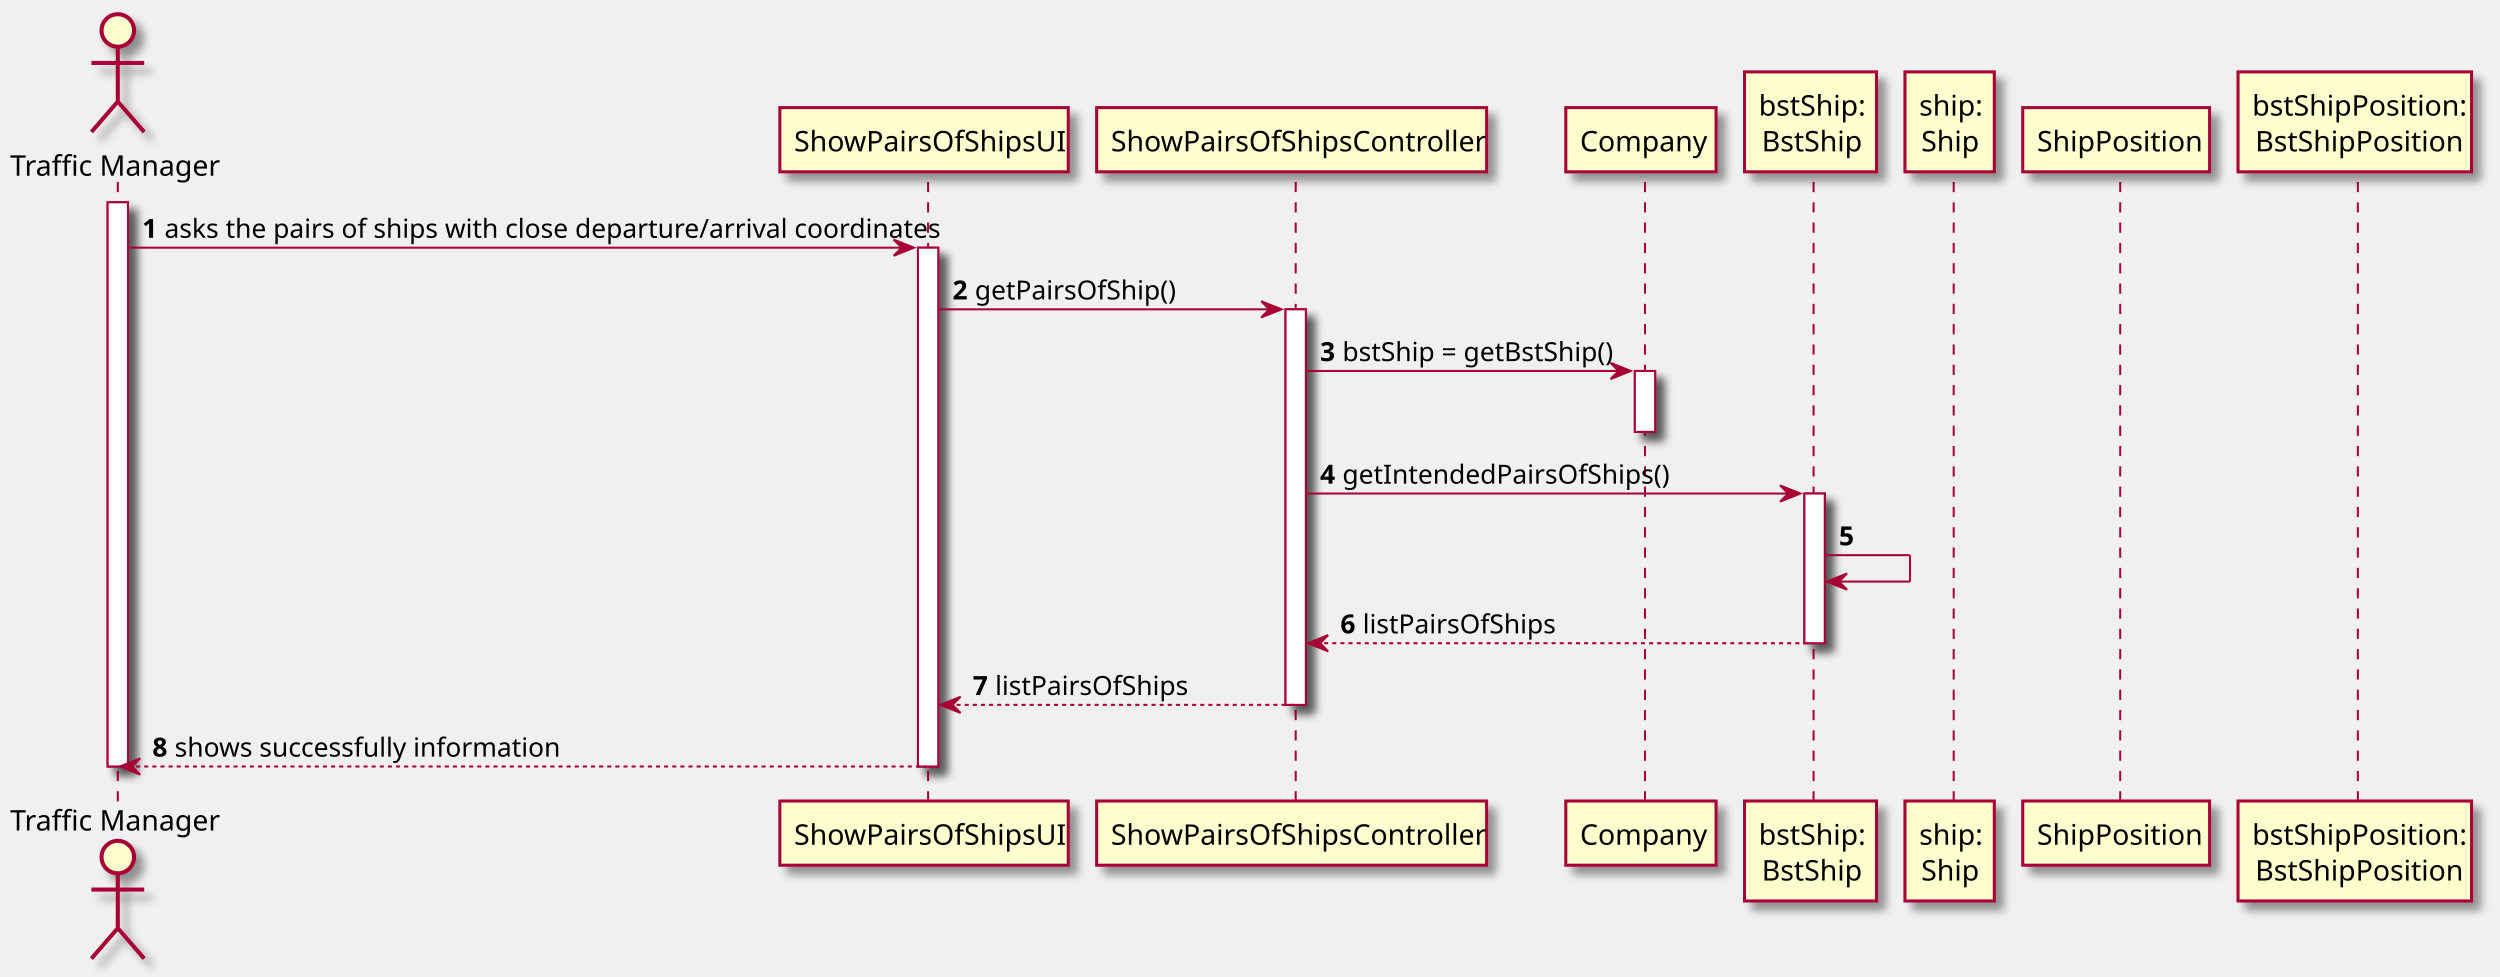
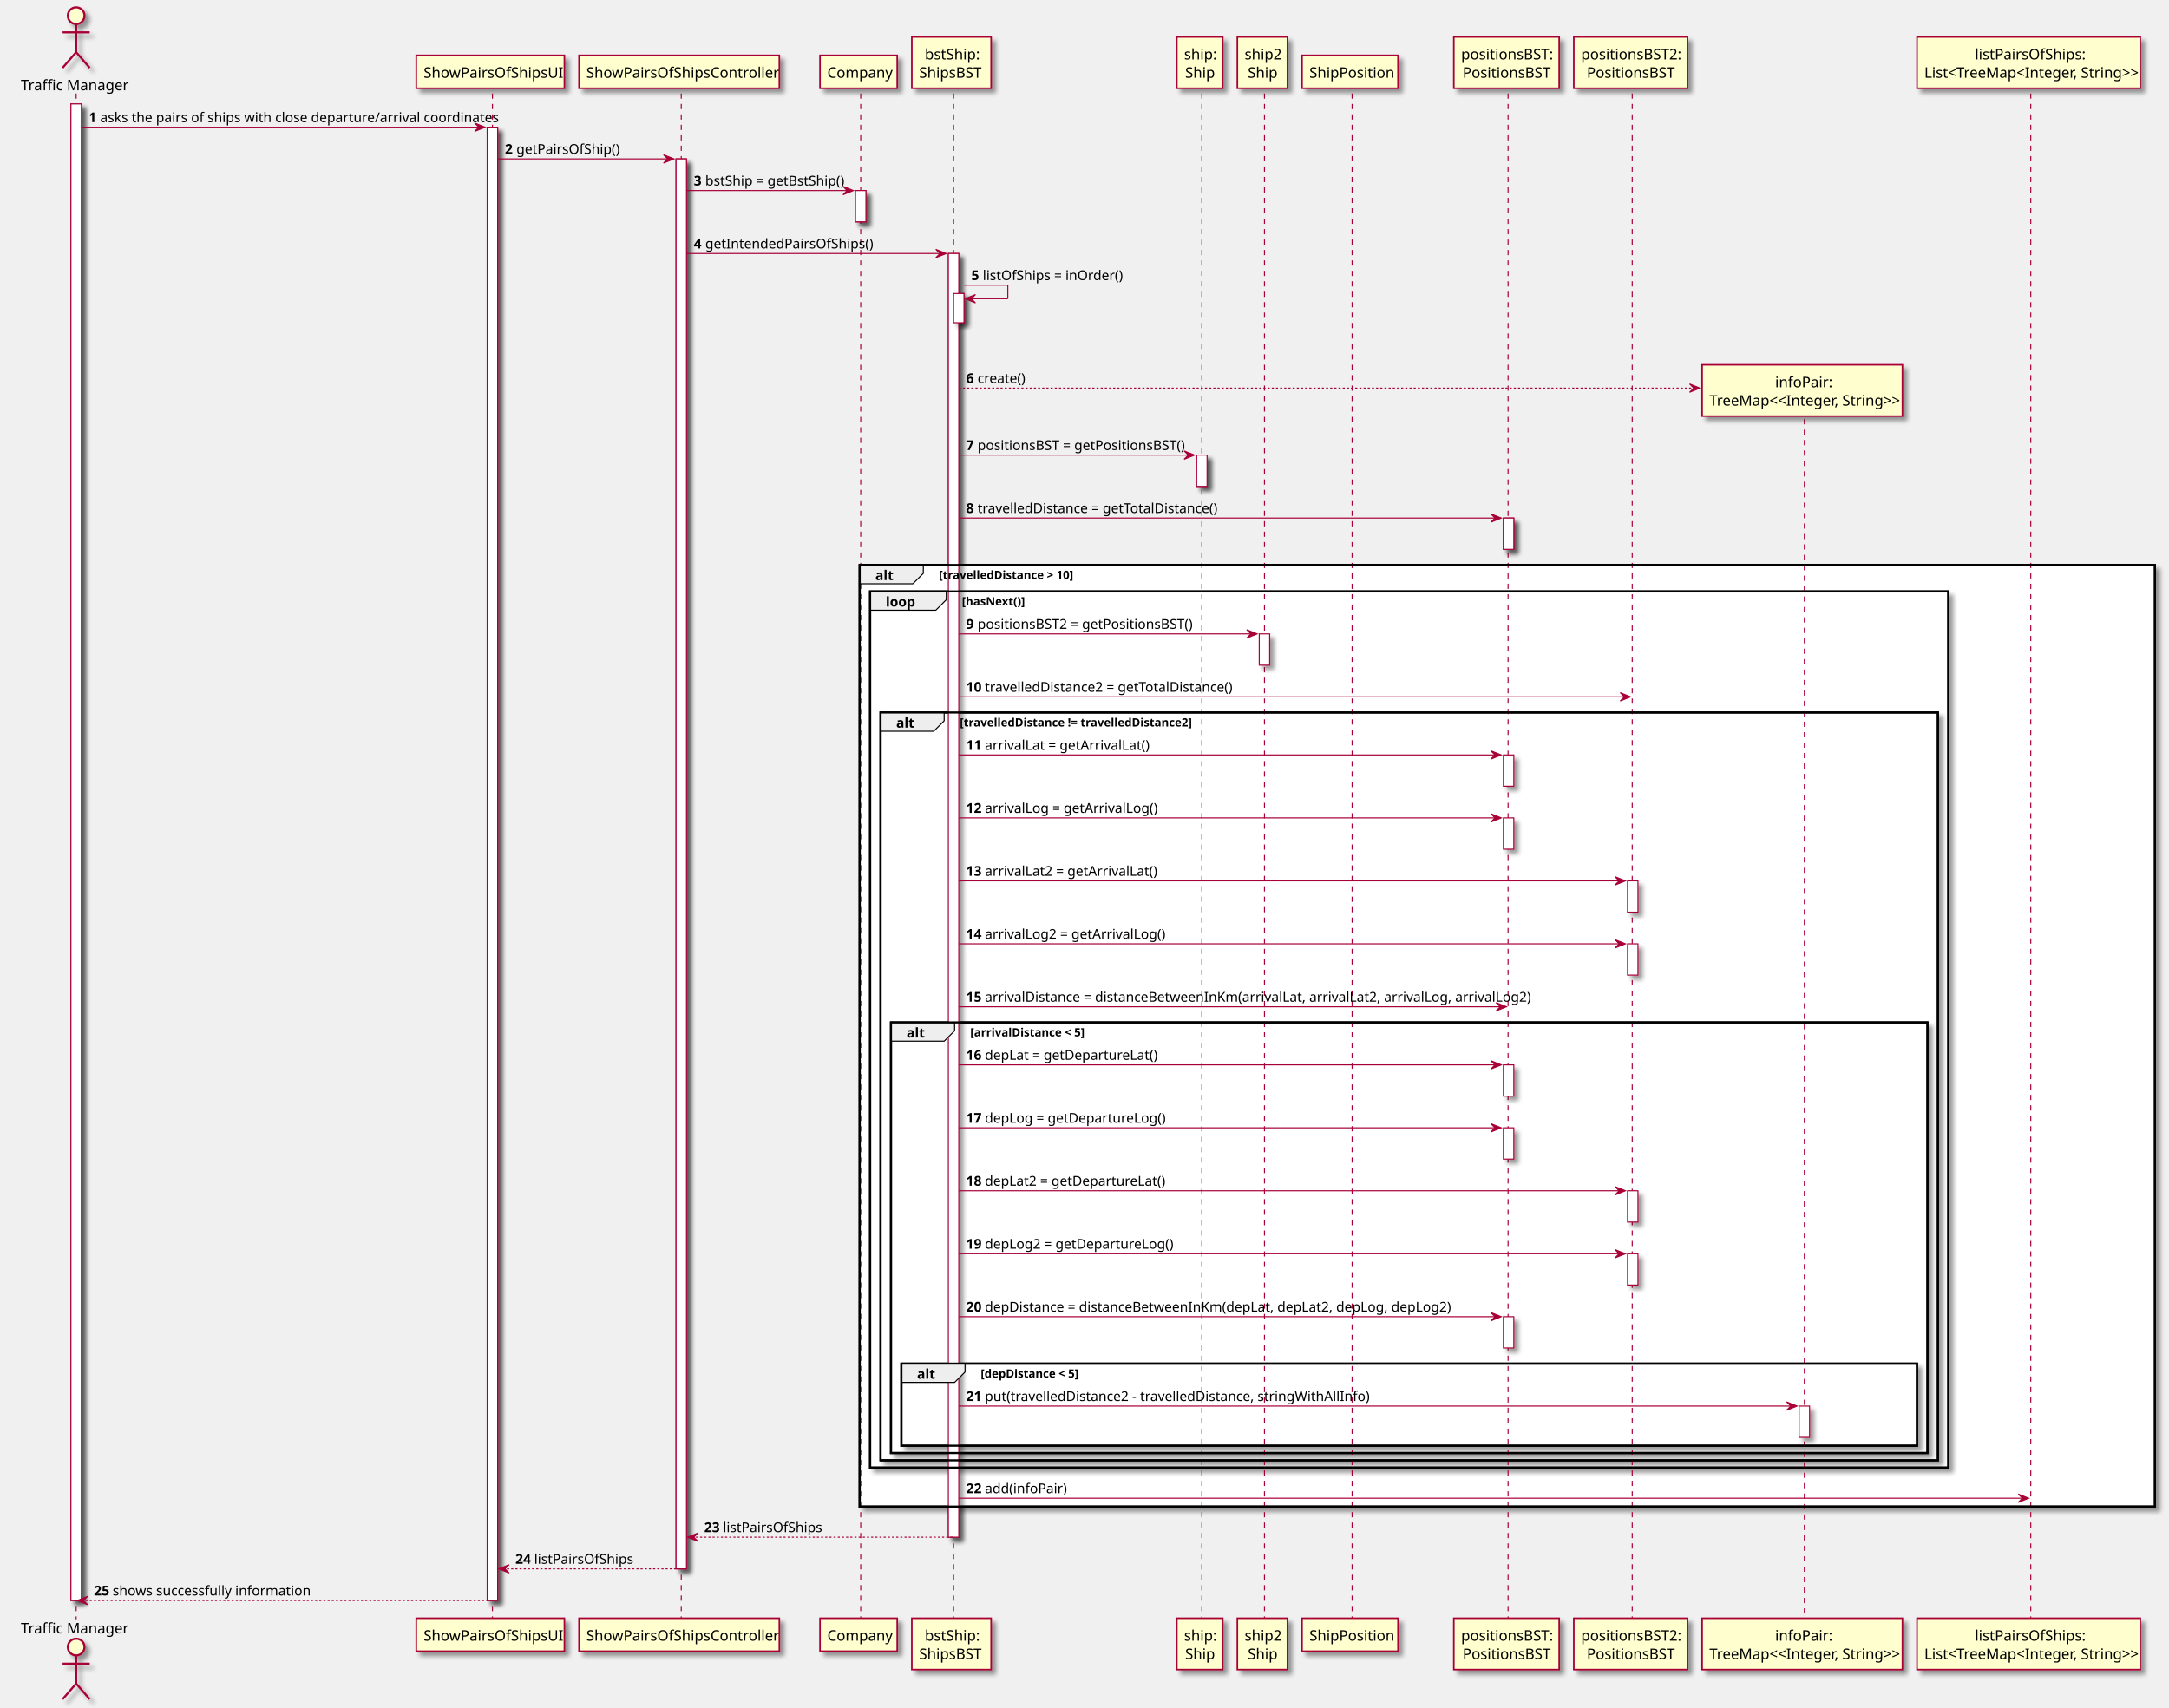
- <svg xmlns="http://www.w3.org/2000/svg" contentScriptType="application/ecmascript" contentStyleType="text/css" height="481px" preserveAspectRatio="none" style="width:1231px;height:481px;background:#FFFFFF;" version="1.1" viewBox="0 0 1231 481" width="1231px" zoomAndPan="magnify">
+ <svg xmlns="http://www.w3.org/2000/svg" contentScriptType="application/ecmascript" contentStyleType="text/css" height="1637px" preserveAspectRatio="none" style="width:2079px;height:1637px;background:#FFFFFF;" version="1.1" viewBox="0 0 2079 1637" width="2079px" zoomAndPan="magnify">
  <defs>
-     <filter height="300%" id="f1vii8ru2g7401" width="300%" x="-1" y="-1">
+     <filter height="300%" id="f3sw78fdr512" width="300%" x="-1" y="-1">
      <feGaussianBlur result="blurOut" stdDeviation="2.0" />
      <feColorMatrix in="blurOut" result="blurOut2" type="matrix" values="0 0 0 0 0 0 0 0 0 0 0 0 0 0 0 0 0 0 .4 0" />
      <feOffset dx="4.0" dy="4.0" in="blurOut2" result="blurOut3" />
      <feBlend in="SourceGraphic" in2="blurOut3" mode="normal" />
    </filter>
  </defs>
  <g>
-     <rect fill="#FFFFFF" filter="url(#f1vii8ru2g7401)" height="277.812" style="stroke:#A80036;stroke-width:1.0;" width="10" x="53" y="99.609" />
-     <rect fill="#FFFFFF" filter="url(#f1vii8ru2g7401)" height="255.461" style="stroke:#A80036;stroke-width:1.0;" width="10" x="452" y="121.961" />
-     <rect fill="#FFFFFF" filter="url(#f1vii8ru2g7401)" height="194.758" style="stroke:#A80036;stroke-width:1.0;" width="10" x="633" y="152.312" />
-     <rect fill="#FFFFFF" filter="url(#f1vii8ru2g7401)" height="30" style="stroke:#A80036;stroke-width:1.0;" width="10" x="805" y="182.664" />
-     <rect fill="#FFFFFF" filter="url(#f1vii8ru2g7401)" height="73.703" style="stroke:#A80036;stroke-width:1.0;" width="10" x="888.5" y="243.016" />
-     <line style="stroke:#A80036;stroke-width:1.0;stroke-dasharray:5.0,5.0;" x1="58" x2="58" y1="89.609" y2="395.422" />
-     <line style="stroke:#A80036;stroke-width:1.0;stroke-dasharray:5.0,5.0;" x1="457" x2="457" y1="89.609" y2="395.422" />
-     <line style="stroke:#A80036;stroke-width:1.0;stroke-dasharray:5.0,5.0;" x1="638" x2="638" y1="89.609" y2="395.422" />
-     <line style="stroke:#A80036;stroke-width:1.0;stroke-dasharray:5.0,5.0;" x1="810" x2="810" y1="89.609" y2="395.422" />
-     <line style="stroke:#A80036;stroke-width:1.0;stroke-dasharray:5.0,5.0;" x1="893" x2="893" y1="89.609" y2="395.422" />
-     <line style="stroke:#A80036;stroke-width:1.0;stroke-dasharray:5.0,5.0;" x1="962" x2="962" y1="89.609" y2="395.422" />
-     <line style="stroke:#A80036;stroke-width:1.0;stroke-dasharray:5.0,5.0;" x1="1044" x2="1044" y1="89.609" y2="395.422" />
-     <line style="stroke:#A80036;stroke-width:1.0;stroke-dasharray:5.0,5.0;" x1="1161" x2="1161" y1="89.609" y2="395.422" />
-     <text fill="#000000" font-family="sans-serif" font-size="14" lengthAdjust="spacing" textLength="100" x="5" y="86.533">Traffic Manager</text>
-     <ellipse cx="58" cy="15" fill="#FEFECE" filter="url(#f1vii8ru2g7401)" rx="8" ry="8" style="stroke:#A80036;stroke-width:2.0;" />
-     <path d="M58,23 L58,50 M45,31 L71,31 M58,50 L45,65 M58,50 L71,65 " fill="none" filter="url(#f1vii8ru2g7401)" style="stroke:#A80036;stroke-width:2.0;" />
-     <text fill="#000000" font-family="sans-serif" font-size="14" lengthAdjust="spacing" textLength="100" x="5" y="408.955">Traffic Manager</text>
-     <ellipse cx="58" cy="422.031" fill="#FEFECE" filter="url(#f1vii8ru2g7401)" rx="8" ry="8" style="stroke:#A80036;stroke-width:2.0;" />
-     <path d="M58,430.031 L58,457.031 M45,438.031 L71,438.031 M58,457.031 L45,472.031 M58,457.031 L71,472.031 " fill="none" filter="url(#f1vii8ru2g7401)" style="stroke:#A80036;stroke-width:2.0;" />
-     <rect fill="#FEFECE" filter="url(#f1vii8ru2g7401)" height="31.609" style="stroke:#A80036;stroke-width:1.5;" width="142" x="384" y="53" />
-     <text fill="#000000" font-family="sans-serif" font-size="14" lengthAdjust="spacing" textLength="128" x="391" y="74.533">ShowPairsOfShipsUI</text>
-     <rect fill="#FEFECE" filter="url(#f1vii8ru2g7401)" height="31.609" style="stroke:#A80036;stroke-width:1.5;" width="142" x="384" y="394.422" />
-     <text fill="#000000" font-family="sans-serif" font-size="14" lengthAdjust="spacing" textLength="128" x="391" y="415.955">ShowPairsOfShipsUI</text>
-     <rect fill="#FEFECE" filter="url(#f1vii8ru2g7401)" height="31.609" style="stroke:#A80036;stroke-width:1.5;" width="192" x="540" y="53" />
-     <text fill="#000000" font-family="sans-serif" font-size="14" lengthAdjust="spacing" textLength="178" x="547" y="74.533">ShowPairsOfShipsController</text>
-     <rect fill="#FEFECE" filter="url(#f1vii8ru2g7401)" height="31.609" style="stroke:#A80036;stroke-width:1.5;" width="192" x="540" y="394.422" />
-     <text fill="#000000" font-family="sans-serif" font-size="14" lengthAdjust="spacing" textLength="178" x="547" y="415.955">ShowPairsOfShipsController</text>
-     <rect fill="#FEFECE" filter="url(#f1vii8ru2g7401)" height="31.609" style="stroke:#A80036;stroke-width:1.5;" width="74" x="771" y="53" />
-     <text fill="#000000" font-family="sans-serif" font-size="14" lengthAdjust="spacing" textLength="60" x="778" y="74.533">Company</text>
-     <rect fill="#FEFECE" filter="url(#f1vii8ru2g7401)" height="31.609" style="stroke:#A80036;stroke-width:1.5;" width="74" x="771" y="394.422" />
-     <text fill="#000000" font-family="sans-serif" font-size="14" lengthAdjust="spacing" textLength="60" x="778" y="415.955">Company</text>
-     <rect fill="#FEFECE" filter="url(#f1vii8ru2g7401)" height="49.219" style="stroke:#A80036;stroke-width:1.5;" width="65" x="859" y="35.391" />
-     <text fill="#000000" font-family="sans-serif" font-size="14" lengthAdjust="spacing" textLength="51" x="866" y="56.924">bstShip:</text>
-     <text fill="#000000" font-family="sans-serif" font-size="14" lengthAdjust="spacing" textLength="48" x="867.5" y="74.533">BstShip</text>
-     <rect fill="#FEFECE" filter="url(#f1vii8ru2g7401)" height="49.219" style="stroke:#A80036;stroke-width:1.5;" width="65" x="859" y="394.422" />
-     <text fill="#000000" font-family="sans-serif" font-size="14" lengthAdjust="spacing" textLength="51" x="866" y="415.955">bstShip:</text>
-     <text fill="#000000" font-family="sans-serif" font-size="14" lengthAdjust="spacing" textLength="48" x="867.5" y="433.565">BstShip</text>
-     <rect fill="#FEFECE" filter="url(#f1vii8ru2g7401)" height="49.219" style="stroke:#A80036;stroke-width:1.5;" width="44" x="938" y="35.391" />
-     <text fill="#000000" font-family="sans-serif" font-size="14" lengthAdjust="spacing" textLength="30" x="945" y="56.924">ship:</text>
-     <text fill="#000000" font-family="sans-serif" font-size="14" lengthAdjust="spacing" textLength="28" x="946" y="74.533">Ship</text>
-     <rect fill="#FEFECE" filter="url(#f1vii8ru2g7401)" height="49.219" style="stroke:#A80036;stroke-width:1.5;" width="44" x="938" y="394.422" />
-     <text fill="#000000" font-family="sans-serif" font-size="14" lengthAdjust="spacing" textLength="30" x="945" y="415.955">ship:</text>
-     <text fill="#000000" font-family="sans-serif" font-size="14" lengthAdjust="spacing" textLength="28" x="946" y="433.565">Ship</text>
-     <rect fill="#FEFECE" filter="url(#f1vii8ru2g7401)" height="31.609" style="stroke:#A80036;stroke-width:1.5;" width="92" x="996" y="53" />
-     <text fill="#000000" font-family="sans-serif" font-size="14" lengthAdjust="spacing" textLength="78" x="1003" y="74.533">ShipPosition</text>
-     <rect fill="#FEFECE" filter="url(#f1vii8ru2g7401)" height="31.609" style="stroke:#A80036;stroke-width:1.5;" width="92" x="996" y="394.422" />
-     <text fill="#000000" font-family="sans-serif" font-size="14" lengthAdjust="spacing" textLength="78" x="1003" y="415.955">ShipPosition</text>
-     <rect fill="#FEFECE" filter="url(#f1vii8ru2g7401)" height="49.219" style="stroke:#A80036;stroke-width:1.5;" width="115" x="1102" y="35.391" />
-     <text fill="#000000" font-family="sans-serif" font-size="14" lengthAdjust="spacing" textLength="101" x="1109" y="56.924">bstShipPosition:</text>
-     <text fill="#000000" font-family="sans-serif" font-size="14" lengthAdjust="spacing" textLength="98" x="1110.5" y="74.533">BstShipPosition</text>
-     <rect fill="#FEFECE" filter="url(#f1vii8ru2g7401)" height="49.219" style="stroke:#A80036;stroke-width:1.5;" width="115" x="1102" y="394.422" />
-     <text fill="#000000" font-family="sans-serif" font-size="14" lengthAdjust="spacing" textLength="101" x="1109" y="415.955">bstShipPosition:</text>
-     <text fill="#000000" font-family="sans-serif" font-size="14" lengthAdjust="spacing" textLength="98" x="1110.5" y="433.565">BstShipPosition</text>
-     <rect fill="#FFFFFF" filter="url(#f1vii8ru2g7401)" height="277.812" style="stroke:#A80036;stroke-width:1.0;" width="10" x="53" y="99.609" />
-     <rect fill="#FFFFFF" filter="url(#f1vii8ru2g7401)" height="255.461" style="stroke:#A80036;stroke-width:1.0;" width="10" x="452" y="121.961" />
-     <rect fill="#FFFFFF" filter="url(#f1vii8ru2g7401)" height="194.758" style="stroke:#A80036;stroke-width:1.0;" width="10" x="633" y="152.312" />
-     <rect fill="#FFFFFF" filter="url(#f1vii8ru2g7401)" height="30" style="stroke:#A80036;stroke-width:1.0;" width="10" x="805" y="182.664" />
-     <rect fill="#FFFFFF" filter="url(#f1vii8ru2g7401)" height="73.703" style="stroke:#A80036;stroke-width:1.0;" width="10" x="888.5" y="243.016" />
-     <polygon fill="#A80036" points="440,117.961,450,121.961,440,125.961,444,121.961" style="stroke:#A80036;stroke-width:1.0;" />
-     <line style="stroke:#A80036;stroke-width:1.0;" x1="63" x2="446" y1="121.961" y2="121.961" />
-     <text fill="#000000" font-family="sans-serif" font-size="13" font-weight="bold" lengthAdjust="spacing" textLength="7" x="70" y="117.105">1</text>
-     <text fill="#000000" font-family="sans-serif" font-size="13" lengthAdjust="spacing" textLength="359" x="81" y="117.105">asks the pairs of ships with close departure/arrival coordinates</text>
-     <polygon fill="#A80036" points="621,148.312,631,152.312,621,156.312,625,152.312" style="stroke:#A80036;stroke-width:1.0;" />
-     <line style="stroke:#A80036;stroke-width:1.0;" x1="462" x2="627" y1="152.312" y2="152.312" />
-     <text fill="#000000" font-family="sans-serif" font-size="13" font-weight="bold" lengthAdjust="spacing" textLength="7" x="469" y="147.456">2</text>
-     <text fill="#000000" font-family="sans-serif" font-size="13" lengthAdjust="spacing" textLength="95" x="480" y="147.456">getPairsOfShip()</text>
-     <polygon fill="#A80036" points="793,178.664,803,182.664,793,186.664,797,182.664" style="stroke:#A80036;stroke-width:1.0;" />
-     <line style="stroke:#A80036;stroke-width:1.0;" x1="643" x2="799" y1="182.664" y2="182.664" />
-     <text fill="#000000" font-family="sans-serif" font-size="13" font-weight="bold" lengthAdjust="spacing" textLength="7" x="650" y="177.808">3</text>
-     <text fill="#000000" font-family="sans-serif" font-size="13" lengthAdjust="spacing" textLength="132" x="661" y="177.808">bstShip = getBstShip()</text>
-     <polygon fill="#A80036" points="876.5,239.016,886.5,243.016,876.5,247.016,880.5,243.016" style="stroke:#A80036;stroke-width:1.0;" />
-     <line style="stroke:#A80036;stroke-width:1.0;" x1="643" x2="882.5" y1="243.016" y2="243.016" />
-     <text fill="#000000" font-family="sans-serif" font-size="13" font-weight="bold" lengthAdjust="spacing" textLength="7" x="650" y="238.159">4</text>
-     <text fill="#000000" font-family="sans-serif" font-size="13" lengthAdjust="spacing" textLength="151" x="661" y="238.159">getIntendedPairsOfShips()</text>
-     <line style="stroke:#A80036;stroke-width:1.0;" x1="898.5" x2="940.5" y1="273.367" y2="273.367" />
-     <line style="stroke:#A80036;stroke-width:1.0;" x1="940.5" x2="940.5" y1="273.367" y2="286.367" />
-     <line style="stroke:#A80036;stroke-width:1.0;" x1="899.5" x2="940.5" y1="286.367" y2="286.367" />
-     <polygon fill="#A80036" points="909.5,282.367,899.5,286.367,909.5,290.367,905.5,286.367" style="stroke:#A80036;stroke-width:1.0;" />
-     <text fill="#000000" font-family="sans-serif" font-size="13" font-weight="bold" lengthAdjust="spacing" textLength="7" x="905.5" y="268.511">5</text>
-     <text fill="#000000" font-family="sans-serif" font-size="13" lengthAdjust="spacing" textLength="0" x="920.5" y="268.511" />
-     <polygon fill="#A80036" points="654,312.719,644,316.719,654,320.719,650,316.719" style="stroke:#A80036;stroke-width:1.0;" />
-     <line style="stroke:#A80036;stroke-width:1.0;stroke-dasharray:2.0,2.0;" x1="648" x2="892.5" y1="316.719" y2="316.719" />
-     <text fill="#000000" font-family="sans-serif" font-size="13" font-weight="bold" lengthAdjust="spacing" textLength="7" x="660" y="311.862">6</text>
-     <text fill="#000000" font-family="sans-serif" font-size="13" lengthAdjust="spacing" textLength="93" x="671" y="311.862">listPairsOfShips</text>
-     <polygon fill="#A80036" points="473,343.07,463,347.07,473,351.07,469,347.07" style="stroke:#A80036;stroke-width:1.0;" />
-     <line style="stroke:#A80036;stroke-width:1.0;stroke-dasharray:2.0,2.0;" x1="467" x2="637" y1="347.07" y2="347.07" />
-     <text fill="#000000" font-family="sans-serif" font-size="13" font-weight="bold" lengthAdjust="spacing" textLength="7" x="479" y="342.214">7</text>
-     <text fill="#000000" font-family="sans-serif" font-size="13" lengthAdjust="spacing" textLength="93" x="490" y="342.214">listPairsOfShips</text>
-     <polygon fill="#A80036" points="69,373.422,59,377.422,69,381.422,65,377.422" style="stroke:#A80036;stroke-width:1.0;" />
-     <line style="stroke:#A80036;stroke-width:1.0;stroke-dasharray:2.0,2.0;" x1="63" x2="456" y1="377.422" y2="377.422" />
-     <text fill="#000000" font-family="sans-serif" font-size="13" font-weight="bold" lengthAdjust="spacing" textLength="7" x="75" y="372.565">8</text>
-     <text fill="#000000" font-family="sans-serif" font-size="13" lengthAdjust="spacing" textLength="180" x="86" y="372.565">shows successfully information</text>
+     <rect fill="#FFFFFF" filter="url(#f3sw78fdr512)" height="1434.766" style="stroke:#A80036;stroke-width:1.0;" width="10" x="68" y="99.609" />
+     <rect fill="#FFFFFF" filter="url(#f3sw78fdr512)" height="1412.414" style="stroke:#A80036;stroke-width:1.0;" width="10" x="467" y="121.961" />
+     <rect fill="#FFFFFF" filter="url(#f3sw78fdr512)" height="1351.711" style="stroke:#A80036;stroke-width:1.0;" width="10" x="648" y="152.312" />
+     <rect fill="#FFFFFF" filter="url(#f3sw78fdr512)" height="30" style="stroke:#A80036;stroke-width:1.0;" width="10" x="820" y="182.664" />
+     <rect fill="#FFFFFF" filter="url(#f3sw78fdr512)" height="1230.656" style="stroke:#A80036;stroke-width:1.0;" width="10" x="909" y="243.016" />
+     <rect fill="#FFFFFF" filter="url(#f3sw78fdr512)" height="28" style="stroke:#A80036;stroke-width:1.0;" width="10" x="914" y="281.367" />
+     <rect fill="#FFFFFF" filter="url(#f3sw78fdr512)" height="30" style="stroke:#A80036;stroke-width:1.0;" width="10" x="1147" y="436.289" />
+     <rect fill="#FFFFFF" filter="url(#f3sw78fdr512)" height="30" style="stroke:#A80036;stroke-width:1.0;" width="10" x="1207" y="607.695" />
+     <rect fill="#FFFFFF" filter="url(#f3sw78fdr512)" height="30" style="stroke:#A80036;stroke-width:1.0;" width="10" x="1441" y="496.641" />
+     <rect fill="#FFFFFF" filter="url(#f3sw78fdr512)" height="30" style="stroke:#A80036;stroke-width:1.0;" width="10" x="1441" y="723.75" />
+     <rect fill="#FFFFFF" filter="url(#f3sw78fdr512)" height="30" style="stroke:#A80036;stroke-width:1.0;" width="10" x="1441" y="784.102" />
+     <rect fill="#FFFFFF" filter="url(#f3sw78fdr512)" height="30" style="stroke:#A80036;stroke-width:1.0;" width="10" x="1441" y="1020.859" />
+     <rect fill="#FFFFFF" filter="url(#f3sw78fdr512)" height="30" style="stroke:#A80036;stroke-width:1.0;" width="10" x="1441" y="1081.211" />
+     <rect fill="#FFFFFF" filter="url(#f3sw78fdr512)" height="30" style="stroke:#A80036;stroke-width:1.0;" width="10" x="1441" y="1262.266" />
+     <rect fill="#FFFFFF" filter="url(#f3sw78fdr512)" height="30" style="stroke:#A80036;stroke-width:1.0;" width="10" x="1560" y="844.453" />
+     <rect fill="#FFFFFF" filter="url(#f3sw78fdr512)" height="30" style="stroke:#A80036;stroke-width:1.0;" width="10" x="1560" y="904.805" />
+     <rect fill="#FFFFFF" filter="url(#f3sw78fdr512)" height="30" style="stroke:#A80036;stroke-width:1.0;" width="10" x="1560" y="1141.562" />
+     <rect fill="#FFFFFF" filter="url(#f3sw78fdr512)" height="30" style="stroke:#A80036;stroke-width:1.0;" width="10" x="1560" y="1201.914" />
+     <rect fill="#FFFFFF" filter="url(#f3sw78fdr512)" height="30" style="stroke:#A80036;stroke-width:1.0;" width="10" x="1724.5" y="1347.969" />
+     <rect fill="#FFFFFF" filter="url(#f3sw78fdr512)" height="902.68" style="stroke:#000000;stroke-width:2.0;" width="1241.5" x="824" y="541.641" />
+     <rect fill="#FFFFFF" filter="url(#f3sw78fdr512)" height="839.977" style="stroke:#000000;stroke-width:2.0;" width="1033.5" x="834" y="566.992" />
+     <rect fill="#FFFFFF" filter="url(#f3sw78fdr512)" height="716.922" style="stroke:#000000;stroke-width:2.0;" width="1013.5" x="844" y="683.047" />
+     <rect fill="#FFFFFF" filter="url(#f3sw78fdr512)" height="412.812" style="stroke:#000000;stroke-width:2.0;" width="993.5" x="854" y="980.156" />
+     <rect fill="#FFFFFF" filter="url(#f3sw78fdr512)" height="78.703" style="stroke:#000000;stroke-width:2.0;" width="973.5" x="864" y="1307.266" />
+     <line style="stroke:#A80036;stroke-width:1.0;stroke-dasharray:5.0,5.0;" x1="73" x2="73" y1="89.609" y2="1552.375" />
+     <line style="stroke:#A80036;stroke-width:1.0;stroke-dasharray:5.0,5.0;" x1="472" x2="472" y1="89.609" y2="1552.375" />
+     <line style="stroke:#A80036;stroke-width:1.0;stroke-dasharray:5.0,5.0;" x1="653" x2="653" y1="89.609" y2="1552.375" />
+     <line style="stroke:#A80036;stroke-width:1.0;stroke-dasharray:5.0,5.0;" x1="825" x2="825" y1="89.609" y2="1552.375" />
+     <line style="stroke:#A80036;stroke-width:1.0;stroke-dasharray:5.0,5.0;" x1="914" x2="914" y1="89.609" y2="1552.375" />
+     <line style="stroke:#A80036;stroke-width:1.0;stroke-dasharray:5.0,5.0;" x1="1152" x2="1152" y1="89.609" y2="1552.375" />
+     <line style="stroke:#A80036;stroke-width:1.0;stroke-dasharray:5.0,5.0;" x1="1212" x2="1212" y1="89.609" y2="1552.375" />
+     <line style="stroke:#A80036;stroke-width:1.0;stroke-dasharray:5.0,5.0;" x1="1296" x2="1296" y1="89.609" y2="1552.375" />
+     <line style="stroke:#A80036;stroke-width:1.0;stroke-dasharray:5.0,5.0;" x1="1445.5" x2="1445.5" y1="89.609" y2="1552.375" />
+     <line style="stroke:#A80036;stroke-width:1.0;stroke-dasharray:5.0,5.0;" x1="1564.5" x2="1564.5" y1="89.609" y2="1552.375" />
+     <line style="stroke:#A80036;stroke-width:1.0;stroke-dasharray:5.0,5.0;" x1="1729.5" x2="1729.5" y1="391.828" y2="1552.375" />
+     <line style="stroke:#A80036;stroke-width:1.0;stroke-dasharray:5.0,5.0;" x1="1946.5" x2="1946.5" y1="89.609" y2="1552.375" />
+     <text fill="#000000" font-family="sans-serif" font-size="14" lengthAdjust="spacing" textLength="100" x="20" y="86.533">Traffic Manager</text>
+     <ellipse cx="73" cy="15" fill="#FEFECE" filter="url(#f3sw78fdr512)" rx="8" ry="8" style="stroke:#A80036;stroke-width:2.0;" />
+     <path d="M73,23 L73,50 M60,31 L86,31 M73,50 L60,65 M73,50 L86,65 " fill="none" filter="url(#f3sw78fdr512)" style="stroke:#A80036;stroke-width:2.0;" />
+     <text fill="#000000" font-family="sans-serif" font-size="14" lengthAdjust="spacing" textLength="100" x="20" y="1565.908">Traffic Manager</text>
+     <ellipse cx="73" cy="1578.984" fill="#FEFECE" filter="url(#f3sw78fdr512)" rx="8" ry="8" style="stroke:#A80036;stroke-width:2.0;" />
+     <path d="M73,1586.984 L73,1613.984 M60,1594.984 L86,1594.984 M73,1613.984 L60,1628.984 M73,1613.984 L86,1628.984 " fill="none" filter="url(#f3sw78fdr512)" style="stroke:#A80036;stroke-width:2.0;" />
+     <rect fill="#FEFECE" filter="url(#f3sw78fdr512)" height="31.609" style="stroke:#A80036;stroke-width:1.5;" width="142" x="399" y="53" />
+     <text fill="#000000" font-family="sans-serif" font-size="14" lengthAdjust="spacing" textLength="128" x="406" y="74.533">ShowPairsOfShipsUI</text>
+     <rect fill="#FEFECE" filter="url(#f3sw78fdr512)" height="31.609" style="stroke:#A80036;stroke-width:1.5;" width="142" x="399" y="1551.375" />
+     <text fill="#000000" font-family="sans-serif" font-size="14" lengthAdjust="spacing" textLength="128" x="406" y="1572.908">ShowPairsOfShipsUI</text>
+     <rect fill="#FEFECE" filter="url(#f3sw78fdr512)" height="31.609" style="stroke:#A80036;stroke-width:1.5;" width="192" x="555" y="53" />
+     <text fill="#000000" font-family="sans-serif" font-size="14" lengthAdjust="spacing" textLength="178" x="562" y="74.533">ShowPairsOfShipsController</text>
+     <rect fill="#FEFECE" filter="url(#f3sw78fdr512)" height="31.609" style="stroke:#A80036;stroke-width:1.5;" width="192" x="555" y="1551.375" />
+     <text fill="#000000" font-family="sans-serif" font-size="14" lengthAdjust="spacing" textLength="178" x="562" y="1572.908">ShowPairsOfShipsController</text>
+     <rect fill="#FEFECE" filter="url(#f3sw78fdr512)" height="31.609" style="stroke:#A80036;stroke-width:1.5;" width="74" x="786" y="53" />
+     <text fill="#000000" font-family="sans-serif" font-size="14" lengthAdjust="spacing" textLength="60" x="793" y="74.533">Company</text>
+     <rect fill="#FEFECE" filter="url(#f3sw78fdr512)" height="31.609" style="stroke:#A80036;stroke-width:1.5;" width="74" x="786" y="1551.375" />
+     <text fill="#000000" font-family="sans-serif" font-size="14" lengthAdjust="spacing" textLength="60" x="793" y="1572.908">Company</text>
+     <rect fill="#FEFECE" filter="url(#f3sw78fdr512)" height="49.219" style="stroke:#A80036;stroke-width:1.5;" width="76" x="874" y="35.391" />
+     <text fill="#000000" font-family="sans-serif" font-size="14" lengthAdjust="spacing" textLength="51" x="886.5" y="56.924">bstShip:</text>
+     <text fill="#000000" font-family="sans-serif" font-size="14" lengthAdjust="spacing" textLength="62" x="881" y="74.533">ShipsBST</text>
+     <rect fill="#FEFECE" filter="url(#f3sw78fdr512)" height="49.219" style="stroke:#A80036;stroke-width:1.5;" width="76" x="874" y="1551.375" />
+     <text fill="#000000" font-family="sans-serif" font-size="14" lengthAdjust="spacing" textLength="51" x="886.5" y="1572.908">bstShip:</text>
+     <text fill="#000000" font-family="sans-serif" font-size="14" lengthAdjust="spacing" textLength="62" x="881" y="1590.518">ShipsBST</text>
+     <rect fill="#FEFECE" filter="url(#f3sw78fdr512)" height="49.219" style="stroke:#A80036;stroke-width:1.5;" width="44" x="1128" y="35.391" />
+     <text fill="#000000" font-family="sans-serif" font-size="14" lengthAdjust="spacing" textLength="30" x="1135" y="56.924">ship:</text>
+     <text fill="#000000" font-family="sans-serif" font-size="14" lengthAdjust="spacing" textLength="28" x="1136" y="74.533">Ship</text>
+     <rect fill="#FEFECE" filter="url(#f3sw78fdr512)" height="49.219" style="stroke:#A80036;stroke-width:1.5;" width="44" x="1128" y="1551.375" />
+     <text fill="#000000" font-family="sans-serif" font-size="14" lengthAdjust="spacing" textLength="30" x="1135" y="1572.908">ship:</text>
+     <text fill="#000000" font-family="sans-serif" font-size="14" lengthAdjust="spacing" textLength="28" x="1136" y="1590.518">Ship</text>
+     <rect fill="#FEFECE" filter="url(#f3sw78fdr512)" height="49.219" style="stroke:#A80036;stroke-width:1.5;" width="48" x="1186" y="35.391" />
+     <text fill="#000000" font-family="sans-serif" font-size="14" lengthAdjust="spacing" textLength="34" x="1193" y="56.924">ship2</text>
+     <text fill="#000000" font-family="sans-serif" font-size="14" lengthAdjust="spacing" textLength="28" x="1196" y="74.533">Ship</text>
+     <rect fill="#FEFECE" filter="url(#f3sw78fdr512)" height="49.219" style="stroke:#A80036;stroke-width:1.5;" width="48" x="1186" y="1551.375" />
+     <text fill="#000000" font-family="sans-serif" font-size="14" lengthAdjust="spacing" textLength="34" x="1193" y="1572.908">ship2</text>
+     <text fill="#000000" font-family="sans-serif" font-size="14" lengthAdjust="spacing" textLength="28" x="1196" y="1590.518">Ship</text>
+     <rect fill="#FEFECE" filter="url(#f3sw78fdr512)" height="31.609" style="stroke:#A80036;stroke-width:1.5;" width="92" x="1248" y="53" />
+     <text fill="#000000" font-family="sans-serif" font-size="14" lengthAdjust="spacing" textLength="78" x="1255" y="74.533">ShipPosition</text>
+     <rect fill="#FEFECE" filter="url(#f3sw78fdr512)" height="31.609" style="stroke:#A80036;stroke-width:1.5;" width="92" x="1248" y="1551.375" />
+     <text fill="#000000" font-family="sans-serif" font-size="14" lengthAdjust="spacing" textLength="78" x="1255" y="1572.908">ShipPosition</text>
+     <rect fill="#FEFECE" filter="url(#f3sw78fdr512)" height="49.219" style="stroke:#A80036;stroke-width:1.5;" width="101" x="1393.5" y="35.391" />
+     <text fill="#000000" font-family="sans-serif" font-size="14" lengthAdjust="spacing" textLength="87" x="1400.5" y="56.924">positionsBST:</text>
+     <text fill="#000000" font-family="sans-serif" font-size="14" lengthAdjust="spacing" textLength="84" x="1402" y="74.533">PositionsBST</text>
+     <rect fill="#FEFECE" filter="url(#f3sw78fdr512)" height="49.219" style="stroke:#A80036;stroke-width:1.5;" width="101" x="1393.5" y="1551.375" />
+     <text fill="#000000" font-family="sans-serif" font-size="14" lengthAdjust="spacing" textLength="87" x="1400.5" y="1572.908">positionsBST:</text>
+     <text fill="#000000" font-family="sans-serif" font-size="14" lengthAdjust="spacing" textLength="84" x="1402" y="1590.518">PositionsBST</text>
+     <rect fill="#FEFECE" filter="url(#f3sw78fdr512)" height="49.219" style="stroke:#A80036;stroke-width:1.5;" width="109" x="1508.5" y="35.391" />
+     <text fill="#000000" font-family="sans-serif" font-size="14" lengthAdjust="spacing" textLength="95" x="1515.5" y="56.924">positionsBST2:</text>
+     <text fill="#000000" font-family="sans-serif" font-size="14" lengthAdjust="spacing" textLength="84" x="1521" y="74.533">PositionsBST</text>
+     <rect fill="#FEFECE" filter="url(#f3sw78fdr512)" height="49.219" style="stroke:#A80036;stroke-width:1.5;" width="109" x="1508.5" y="1551.375" />
+     <text fill="#000000" font-family="sans-serif" font-size="14" lengthAdjust="spacing" textLength="95" x="1515.5" y="1572.908">positionsBST2:</text>
+     <text fill="#000000" font-family="sans-serif" font-size="14" lengthAdjust="spacing" textLength="84" x="1521" y="1590.518">PositionsBST</text>
+     <rect fill="#FEFECE" filter="url(#f3sw78fdr512)" height="49.219" style="stroke:#A80036;stroke-width:1.5;" width="192" x="1631.5" y="1551.375" />
+     <text fill="#000000" font-family="sans-serif" font-size="14" lengthAdjust="spacing" textLength="52" x="1701.5" y="1572.908">infoPair:</text>
+     <text fill="#000000" font-family="sans-serif" font-size="14" lengthAdjust="spacing" textLength="178" x="1638.5" y="1590.518">TreeMap&lt;&lt;Integer, String&gt;&gt;</text>
+     <rect fill="#FEFECE" filter="url(#f3sw78fdr512)" height="49.219" style="stroke:#A80036;stroke-width:1.5;" width="214" x="1837.5" y="35.391" />
+     <text fill="#000000" font-family="sans-serif" font-size="14" lengthAdjust="spacing" textLength="103" x="1893" y="56.924">listPairsOfShips:</text>
+     <text fill="#000000" font-family="sans-serif" font-size="14" lengthAdjust="spacing" textLength="200" x="1844.5" y="74.533">List&lt;TreeMap&lt;Integer, String&gt;&gt;</text>
+     <rect fill="#FEFECE" filter="url(#f3sw78fdr512)" height="49.219" style="stroke:#A80036;stroke-width:1.5;" width="214" x="1837.5" y="1551.375" />
+     <text fill="#000000" font-family="sans-serif" font-size="14" lengthAdjust="spacing" textLength="103" x="1893" y="1572.908">listPairsOfShips:</text>
+     <text fill="#000000" font-family="sans-serif" font-size="14" lengthAdjust="spacing" textLength="200" x="1844.5" y="1590.518">List&lt;TreeMap&lt;Integer, String&gt;&gt;</text>
+     <rect fill="#FFFFFF" filter="url(#f3sw78fdr512)" height="1434.766" style="stroke:#A80036;stroke-width:1.0;" width="10" x="68" y="99.609" />
+     <rect fill="#FFFFFF" filter="url(#f3sw78fdr512)" height="1412.414" style="stroke:#A80036;stroke-width:1.0;" width="10" x="467" y="121.961" />
+     <rect fill="#FFFFFF" filter="url(#f3sw78fdr512)" height="1351.711" style="stroke:#A80036;stroke-width:1.0;" width="10" x="648" y="152.312" />
+     <rect fill="#FFFFFF" filter="url(#f3sw78fdr512)" height="30" style="stroke:#A80036;stroke-width:1.0;" width="10" x="820" y="182.664" />
+     <rect fill="#FFFFFF" filter="url(#f3sw78fdr512)" height="1230.656" style="stroke:#A80036;stroke-width:1.0;" width="10" x="909" y="243.016" />
+     <rect fill="#FFFFFF" filter="url(#f3sw78fdr512)" height="28" style="stroke:#A80036;stroke-width:1.0;" width="10" x="914" y="281.367" />
+     <rect fill="#FFFFFF" filter="url(#f3sw78fdr512)" height="30" style="stroke:#A80036;stroke-width:1.0;" width="10" x="1147" y="436.289" />
+     <rect fill="#FFFFFF" filter="url(#f3sw78fdr512)" height="30" style="stroke:#A80036;stroke-width:1.0;" width="10" x="1207" y="607.695" />
+     <rect fill="#FFFFFF" filter="url(#f3sw78fdr512)" height="30" style="stroke:#A80036;stroke-width:1.0;" width="10" x="1441" y="496.641" />
+     <rect fill="#FFFFFF" filter="url(#f3sw78fdr512)" height="30" style="stroke:#A80036;stroke-width:1.0;" width="10" x="1441" y="723.75" />
+     <rect fill="#FFFFFF" filter="url(#f3sw78fdr512)" height="30" style="stroke:#A80036;stroke-width:1.0;" width="10" x="1441" y="784.102" />
+     <rect fill="#FFFFFF" filter="url(#f3sw78fdr512)" height="30" style="stroke:#A80036;stroke-width:1.0;" width="10" x="1441" y="1020.859" />
+     <rect fill="#FFFFFF" filter="url(#f3sw78fdr512)" height="30" style="stroke:#A80036;stroke-width:1.0;" width="10" x="1441" y="1081.211" />
+     <rect fill="#FFFFFF" filter="url(#f3sw78fdr512)" height="30" style="stroke:#A80036;stroke-width:1.0;" width="10" x="1441" y="1262.266" />
+     <rect fill="#FFFFFF" filter="url(#f3sw78fdr512)" height="30" style="stroke:#A80036;stroke-width:1.0;" width="10" x="1560" y="844.453" />
+     <rect fill="#FFFFFF" filter="url(#f3sw78fdr512)" height="30" style="stroke:#A80036;stroke-width:1.0;" width="10" x="1560" y="904.805" />
+     <rect fill="#FFFFFF" filter="url(#f3sw78fdr512)" height="30" style="stroke:#A80036;stroke-width:1.0;" width="10" x="1560" y="1141.562" />
+     <rect fill="#FFFFFF" filter="url(#f3sw78fdr512)" height="30" style="stroke:#A80036;stroke-width:1.0;" width="10" x="1560" y="1201.914" />
+     <rect fill="#FFFFFF" filter="url(#f3sw78fdr512)" height="30" style="stroke:#A80036;stroke-width:1.0;" width="10" x="1724.5" y="1347.969" />
+     <polygon fill="#A80036" points="455,117.961,465,121.961,455,125.961,459,121.961" style="stroke:#A80036;stroke-width:1.0;" />
+     <line style="stroke:#A80036;stroke-width:1.0;" x1="78" x2="461" y1="121.961" y2="121.961" />
+     <text fill="#000000" font-family="sans-serif" font-size="13" font-weight="bold" lengthAdjust="spacing" textLength="7" x="85" y="117.105">1</text>
+     <text fill="#000000" font-family="sans-serif" font-size="13" lengthAdjust="spacing" textLength="359" x="96" y="117.105">asks the pairs of ships with close departure/arrival coordinates</text>
+     <polygon fill="#A80036" points="636,148.312,646,152.312,636,156.312,640,152.312" style="stroke:#A80036;stroke-width:1.0;" />
+     <line style="stroke:#A80036;stroke-width:1.0;" x1="477" x2="642" y1="152.312" y2="152.312" />
+     <text fill="#000000" font-family="sans-serif" font-size="13" font-weight="bold" lengthAdjust="spacing" textLength="7" x="484" y="147.456">2</text>
+     <text fill="#000000" font-family="sans-serif" font-size="13" lengthAdjust="spacing" textLength="95" x="495" y="147.456">getPairsOfShip()</text>
+     <polygon fill="#A80036" points="808,178.664,818,182.664,808,186.664,812,182.664" style="stroke:#A80036;stroke-width:1.0;" />
+     <line style="stroke:#A80036;stroke-width:1.0;" x1="658" x2="814" y1="182.664" y2="182.664" />
+     <text fill="#000000" font-family="sans-serif" font-size="13" font-weight="bold" lengthAdjust="spacing" textLength="7" x="665" y="177.808">3</text>
+     <text fill="#000000" font-family="sans-serif" font-size="13" lengthAdjust="spacing" textLength="132" x="676" y="177.808">bstShip = getBstShip()</text>
+     <polygon fill="#A80036" points="897,239.016,907,243.016,897,247.016,901,243.016" style="stroke:#A80036;stroke-width:1.0;" />
+     <line style="stroke:#A80036;stroke-width:1.0;" x1="658" x2="903" y1="243.016" y2="243.016" />
+     <text fill="#000000" font-family="sans-serif" font-size="13" font-weight="bold" lengthAdjust="spacing" textLength="7" x="665" y="238.159">4</text>
+     <text fill="#000000" font-family="sans-serif" font-size="13" lengthAdjust="spacing" textLength="151" x="676" y="238.159">getIntendedPairsOfShips()</text>
+     <line style="stroke:#A80036;stroke-width:1.0;" x1="924" x2="966" y1="273.367" y2="273.367" />
+     <line style="stroke:#A80036;stroke-width:1.0;" x1="966" x2="966" y1="273.367" y2="286.367" />
+     <line style="stroke:#A80036;stroke-width:1.0;" x1="925" x2="966" y1="286.367" y2="286.367" />
+     <polygon fill="#A80036" points="935,282.367,925,286.367,935,290.367,931,286.367" style="stroke:#A80036;stroke-width:1.0;" />
+     <text fill="#000000" font-family="sans-serif" font-size="13" font-weight="bold" lengthAdjust="spacing" textLength="7" x="931" y="268.511">5</text>
+     <text fill="#000000" font-family="sans-serif" font-size="13" lengthAdjust="spacing" textLength="129" x="942" y="268.511">listOfShips = inOrder()</text>
+     <polygon fill="#A80036" points="1619.5,368.07,1629.5,372.07,1619.5,376.07,1623.5,372.07" style="stroke:#A80036;stroke-width:1.0;" />
+     <line style="stroke:#A80036;stroke-width:1.0;stroke-dasharray:2.0,2.0;" x1="919" x2="1625.5" y1="372.07" y2="372.07" />
+     <text fill="#000000" font-family="sans-serif" font-size="13" font-weight="bold" lengthAdjust="spacing" textLength="7" x="926" y="367.214">6</text>
+     <text fill="#000000" font-family="sans-serif" font-size="13" lengthAdjust="spacing" textLength="44" x="937" y="367.214">create()</text>
+     <rect fill="#FEFECE" filter="url(#f3sw78fdr512)" height="49.219" style="stroke:#A80036;stroke-width:1.5;" width="192" x="1631.5" y="349.719" />
+     <text fill="#000000" font-family="sans-serif" font-size="14" lengthAdjust="spacing" textLength="52" x="1701.5" y="371.252">infoPair:</text>
+     <text fill="#000000" font-family="sans-serif" font-size="14" lengthAdjust="spacing" textLength="178" x="1638.5" y="388.861">TreeMap&lt;&lt;Integer, String&gt;&gt;</text>
+     <polygon fill="#A80036" points="1135,432.289,1145,436.289,1135,440.289,1139,436.289" style="stroke:#A80036;stroke-width:1.0;" />
+     <line style="stroke:#A80036;stroke-width:1.0;" x1="919" x2="1141" y1="436.289" y2="436.289" />
+     <text fill="#000000" font-family="sans-serif" font-size="13" font-weight="bold" lengthAdjust="spacing" textLength="7" x="926" y="431.433">7</text>
+     <text fill="#000000" font-family="sans-serif" font-size="13" lengthAdjust="spacing" textLength="198" x="937" y="431.433">positionsBST = getPositionsBST()</text>
+     <polygon fill="#A80036" points="1429,492.641,1439,496.641,1429,500.641,1433,496.641" style="stroke:#A80036;stroke-width:1.0;" />
+     <line style="stroke:#A80036;stroke-width:1.0;" x1="919" x2="1435" y1="496.641" y2="496.641" />
+     <text fill="#000000" font-family="sans-serif" font-size="13" font-weight="bold" lengthAdjust="spacing" textLength="7" x="926" y="491.784">8</text>
+     <text fill="#000000" font-family="sans-serif" font-size="13" lengthAdjust="spacing" textLength="219" x="937" y="491.784">travelledDistance = getTotalDistance()</text>
+     <path d="M824,541.641 L885,541.641 L885,549.641 L875,559.641 L824,559.641 L824,541.641 " fill="#EEEEEE" style="stroke:#000000;stroke-width:1.0;" />
+     <rect fill="none" height="902.68" style="stroke:#000000;stroke-width:2.0;" width="1241.5" x="824" y="541.641" />
+     <text fill="#000000" font-family="sans-serif" font-size="13" font-weight="bold" lengthAdjust="spacing" textLength="16" x="839" y="556.136">alt</text>
+     <text fill="#000000" font-family="sans-serif" font-size="11" font-weight="bold" lengthAdjust="spacing" textLength="127" x="900" y="555.06">[travelledDistance &gt; 10]</text>
+     <path d="M834,566.992 L907,566.992 L907,574.992 L897,584.992 L834,584.992 L834,566.992 " fill="#EEEEEE" style="stroke:#000000;stroke-width:1.0;" />
+     <rect fill="none" height="839.977" style="stroke:#000000;stroke-width:2.0;" width="1033.5" x="834" y="566.992" />
+     <text fill="#000000" font-family="sans-serif" font-size="13" font-weight="bold" lengthAdjust="spacing" textLength="28" x="849" y="581.487">loop</text>
+     <text fill="#000000" font-family="sans-serif" font-size="11" font-weight="bold" lengthAdjust="spacing" textLength="60" x="922" y="580.411">[hasNext()]</text>
+     <polygon fill="#A80036" points="1195,603.695,1205,607.695,1195,611.695,1199,607.695" style="stroke:#A80036;stroke-width:1.0;" />
+     <line style="stroke:#A80036;stroke-width:1.0;" x1="919" x2="1201" y1="607.695" y2="607.695" />
+     <text fill="#000000" font-family="sans-serif" font-size="13" font-weight="bold" lengthAdjust="spacing" textLength="7" x="926" y="602.839">9</text>
+     <text fill="#000000" font-family="sans-serif" font-size="13" lengthAdjust="spacing" textLength="205" x="937" y="602.839">positionsBST2 = getPositionsBST()</text>
+     <polygon fill="#A80036" points="1553,664.047,1563,668.047,1553,672.047,1557,668.047" style="stroke:#A80036;stroke-width:1.0;" />
+     <line style="stroke:#A80036;stroke-width:1.0;" x1="919" x2="1559" y1="668.047" y2="668.047" />
+     <text fill="#000000" font-family="sans-serif" font-size="13" font-weight="bold" lengthAdjust="spacing" textLength="14" x="926" y="663.19">10</text>
+     <text fill="#000000" font-family="sans-serif" font-size="13" lengthAdjust="spacing" textLength="226" x="944" y="663.19">travelledDistance2 = getTotalDistance()</text>
+     <path d="M844,683.047 L905,683.047 L905,691.047 L895,701.047 L844,701.047 L844,683.047 " fill="#EEEEEE" style="stroke:#000000;stroke-width:1.0;" />
+     <rect fill="none" height="716.922" style="stroke:#000000;stroke-width:2.0;" width="1013.5" x="844" y="683.047" />
+     <text fill="#000000" font-family="sans-serif" font-size="13" font-weight="bold" lengthAdjust="spacing" textLength="16" x="859" y="697.542">alt</text>
+     <text fill="#000000" font-family="sans-serif" font-size="11" font-weight="bold" lengthAdjust="spacing" textLength="219" x="920" y="696.466">[travelledDistance != travelledDistance2]</text>
+     <polygon fill="#A80036" points="1429,719.75,1439,723.75,1429,727.75,1433,723.75" style="stroke:#A80036;stroke-width:1.0;" />
+     <line style="stroke:#A80036;stroke-width:1.0;" x1="919" x2="1435" y1="723.75" y2="723.75" />
+     <text fill="#000000" font-family="sans-serif" font-size="13" font-weight="bold" lengthAdjust="spacing" textLength="14" x="926" y="718.894">11</text>
+     <text fill="#000000" font-family="sans-serif" font-size="13" lengthAdjust="spacing" textLength="146" x="944" y="718.894">arrivalLat = getArrivalLat()</text>
+     <polygon fill="#A80036" points="1429,780.102,1439,784.102,1429,788.102,1433,784.102" style="stroke:#A80036;stroke-width:1.0;" />
+     <line style="stroke:#A80036;stroke-width:1.0;" x1="919" x2="1435" y1="784.102" y2="784.102" />
+     <text fill="#000000" font-family="sans-serif" font-size="13" font-weight="bold" lengthAdjust="spacing" textLength="14" x="926" y="779.245">12</text>
+     <text fill="#000000" font-family="sans-serif" font-size="13" lengthAdjust="spacing" textLength="152" x="944" y="779.245">arrivalLog = getArrivalLog()</text>
+     <polygon fill="#A80036" points="1548,840.453,1558,844.453,1548,848.453,1552,844.453" style="stroke:#A80036;stroke-width:1.0;" />
+     <line style="stroke:#A80036;stroke-width:1.0;" x1="919" x2="1554" y1="844.453" y2="844.453" />
+     <text fill="#000000" font-family="sans-serif" font-size="13" font-weight="bold" lengthAdjust="spacing" textLength="14" x="926" y="839.597">13</text>
+     <text fill="#000000" font-family="sans-serif" font-size="13" lengthAdjust="spacing" textLength="153" x="944" y="839.597">arrivalLat2 = getArrivalLat()</text>
+     <polygon fill="#A80036" points="1548,900.805,1558,904.805,1548,908.805,1552,904.805" style="stroke:#A80036;stroke-width:1.0;" />
+     <line style="stroke:#A80036;stroke-width:1.0;" x1="919" x2="1554" y1="904.805" y2="904.805" />
+     <text fill="#000000" font-family="sans-serif" font-size="13" font-weight="bold" lengthAdjust="spacing" textLength="14" x="926" y="899.948">14</text>
+     <text fill="#000000" font-family="sans-serif" font-size="13" lengthAdjust="spacing" textLength="159" x="944" y="899.948">arrivalLog2 = getArrivalLog()</text>
+     <polygon fill="#A80036" points="1434,961.156,1444,965.156,1434,969.156,1438,965.156" style="stroke:#A80036;stroke-width:1.0;" />
+     <line style="stroke:#A80036;stroke-width:1.0;" x1="919" x2="1440" y1="965.156" y2="965.156" />
+     <text fill="#000000" font-family="sans-serif" font-size="13" font-weight="bold" lengthAdjust="spacing" textLength="14" x="926" y="960.3">15</text>
+     <text fill="#000000" font-family="sans-serif" font-size="13" lengthAdjust="spacing" textLength="485" x="944" y="960.3">arrivalDistance = distanceBetweenInKm(arrivalLat, arrivalLat2, arrivalLog, arrivalLog2)</text>
+     <path d="M854,980.156 L915,980.156 L915,988.156 L905,998.156 L854,998.156 L854,980.156 " fill="#EEEEEE" style="stroke:#000000;stroke-width:1.0;" />
+     <rect fill="none" height="412.812" style="stroke:#000000;stroke-width:2.0;" width="993.5" x="854" y="980.156" />
+     <text fill="#000000" font-family="sans-serif" font-size="13" font-weight="bold" lengthAdjust="spacing" textLength="16" x="869" y="994.651">alt</text>
+     <text fill="#000000" font-family="sans-serif" font-size="11" font-weight="bold" lengthAdjust="spacing" textLength="107" x="930" y="993.575">[arrivalDistance &lt; 5]</text>
+     <polygon fill="#A80036" points="1429,1016.859,1439,1020.859,1429,1024.859,1433,1020.859" style="stroke:#A80036;stroke-width:1.0;" />
+     <line style="stroke:#A80036;stroke-width:1.0;" x1="919" x2="1435" y1="1020.859" y2="1020.859" />
+     <text fill="#000000" font-family="sans-serif" font-size="13" font-weight="bold" lengthAdjust="spacing" textLength="14" x="926" y="1016.003">16</text>
+     <text fill="#000000" font-family="sans-serif" font-size="13" lengthAdjust="spacing" textLength="155" x="944" y="1016.003">depLat = getDepartureLat()</text>
+     <polygon fill="#A80036" points="1429,1077.211,1439,1081.211,1429,1085.211,1433,1081.211" style="stroke:#A80036;stroke-width:1.0;" />
+     <line style="stroke:#A80036;stroke-width:1.0;" x1="919" x2="1435" y1="1081.211" y2="1081.211" />
+     <text fill="#000000" font-family="sans-serif" font-size="13" font-weight="bold" lengthAdjust="spacing" textLength="14" x="926" y="1076.354">17</text>
+     <text fill="#000000" font-family="sans-serif" font-size="13" lengthAdjust="spacing" textLength="161" x="944" y="1076.354">depLog = getDepartureLog()</text>
+     <polygon fill="#A80036" points="1548,1137.562,1558,1141.562,1548,1145.562,1552,1141.562" style="stroke:#A80036;stroke-width:1.0;" />
+     <line style="stroke:#A80036;stroke-width:1.0;" x1="919" x2="1554" y1="1141.562" y2="1141.562" />
+     <text fill="#000000" font-family="sans-serif" font-size="13" font-weight="bold" lengthAdjust="spacing" textLength="14" x="926" y="1136.706">18</text>
+     <text fill="#000000" font-family="sans-serif" font-size="13" lengthAdjust="spacing" textLength="162" x="944" y="1136.706">depLat2 = getDepartureLat()</text>
+     <polygon fill="#A80036" points="1548,1197.914,1558,1201.914,1548,1205.914,1552,1201.914" style="stroke:#A80036;stroke-width:1.0;" />
+     <line style="stroke:#A80036;stroke-width:1.0;" x1="919" x2="1554" y1="1201.914" y2="1201.914" />
+     <text fill="#000000" font-family="sans-serif" font-size="13" font-weight="bold" lengthAdjust="spacing" textLength="14" x="926" y="1197.058">19</text>
+     <text fill="#000000" font-family="sans-serif" font-size="13" lengthAdjust="spacing" textLength="168" x="944" y="1197.058">depLog2 = getDepartureLog()</text>
+     <polygon fill="#A80036" points="1429,1258.266,1439,1262.266,1429,1266.266,1433,1262.266" style="stroke:#A80036;stroke-width:1.0;" />
+     <line style="stroke:#A80036;stroke-width:1.0;" x1="919" x2="1435" y1="1262.266" y2="1262.266" />
+     <text fill="#000000" font-family="sans-serif" font-size="13" font-weight="bold" lengthAdjust="spacing" textLength="14" x="926" y="1257.409">20</text>
+     <text fill="#000000" font-family="sans-serif" font-size="13" lengthAdjust="spacing" textLength="425" x="944" y="1257.409">depDistance = distanceBetweenInKm(depLat, depLat2, depLog, depLog2)</text>
+     <path d="M864,1307.266 L925,1307.266 L925,1315.266 L915,1325.266 L864,1325.266 L864,1307.266 " fill="#EEEEEE" style="stroke:#000000;stroke-width:1.0;" />
+     <rect fill="none" height="78.703" style="stroke:#000000;stroke-width:2.0;" width="973.5" x="864" y="1307.266" />
+     <text fill="#000000" font-family="sans-serif" font-size="13" font-weight="bold" lengthAdjust="spacing" textLength="16" x="879" y="1321.761">alt</text>
+     <text fill="#000000" font-family="sans-serif" font-size="11" font-weight="bold" lengthAdjust="spacing" textLength="94" x="940" y="1320.685">[depDistance &lt; 5]</text>
+     <polygon fill="#A80036" points="1712.5,1343.969,1722.5,1347.969,1712.5,1351.969,1716.5,1347.969" style="stroke:#A80036;stroke-width:1.0;" />
+     <line style="stroke:#A80036;stroke-width:1.0;" x1="919" x2="1718.5" y1="1347.969" y2="1347.969" />
+     <text fill="#000000" font-family="sans-serif" font-size="13" font-weight="bold" lengthAdjust="spacing" textLength="14" x="926" y="1343.112">21</text>
+     <text fill="#000000" font-family="sans-serif" font-size="13" lengthAdjust="spacing" textLength="343" x="944" y="1343.112">put(travelledDistance2 - travelledDistance, stringWithAllInfo)</text>
+     <polygon fill="#A80036" points="1934.5,1432.32,1944.5,1436.32,1934.5,1440.32,1938.5,1436.32" style="stroke:#A80036;stroke-width:1.0;" />
+     <line style="stroke:#A80036;stroke-width:1.0;" x1="919" x2="1940.5" y1="1436.32" y2="1436.32" />
+     <text fill="#000000" font-family="sans-serif" font-size="13" font-weight="bold" lengthAdjust="spacing" textLength="14" x="926" y="1431.464">22</text>
+     <text fill="#000000" font-family="sans-serif" font-size="13" lengthAdjust="spacing" textLength="72" x="944" y="1431.464">add(infoPair)</text>
+     <polygon fill="#A80036" points="669,1469.672,659,1473.672,669,1477.672,665,1473.672" style="stroke:#A80036;stroke-width:1.0;" />
+     <line style="stroke:#A80036;stroke-width:1.0;stroke-dasharray:2.0,2.0;" x1="663" x2="913" y1="1473.672" y2="1473.672" />
+     <text fill="#000000" font-family="sans-serif" font-size="13" font-weight="bold" lengthAdjust="spacing" textLength="14" x="675" y="1468.815">23</text>
+     <text fill="#000000" font-family="sans-serif" font-size="13" lengthAdjust="spacing" textLength="93" x="693" y="1468.815">listPairsOfShips</text>
+     <polygon fill="#A80036" points="488,1500.023,478,1504.023,488,1508.023,484,1504.023" style="stroke:#A80036;stroke-width:1.0;" />
+     <line style="stroke:#A80036;stroke-width:1.0;stroke-dasharray:2.0,2.0;" x1="482" x2="652" y1="1504.023" y2="1504.023" />
+     <text fill="#000000" font-family="sans-serif" font-size="13" font-weight="bold" lengthAdjust="spacing" textLength="14" x="494" y="1499.167">24</text>
+     <text fill="#000000" font-family="sans-serif" font-size="13" lengthAdjust="spacing" textLength="93" x="512" y="1499.167">listPairsOfShips</text>
+     <polygon fill="#A80036" points="84,1530.375,74,1534.375,84,1538.375,80,1534.375" style="stroke:#A80036;stroke-width:1.0;" />
+     <line style="stroke:#A80036;stroke-width:1.0;stroke-dasharray:2.0,2.0;" x1="78" x2="471" y1="1534.375" y2="1534.375" />
+     <text fill="#000000" font-family="sans-serif" font-size="13" font-weight="bold" lengthAdjust="spacing" textLength="14" x="90" y="1529.519">25</text>
+     <text fill="#000000" font-family="sans-serif" font-size="13" lengthAdjust="spacing" textLength="180" x="108" y="1529.519">shows successfully information</text>
  </g>
</svg>
